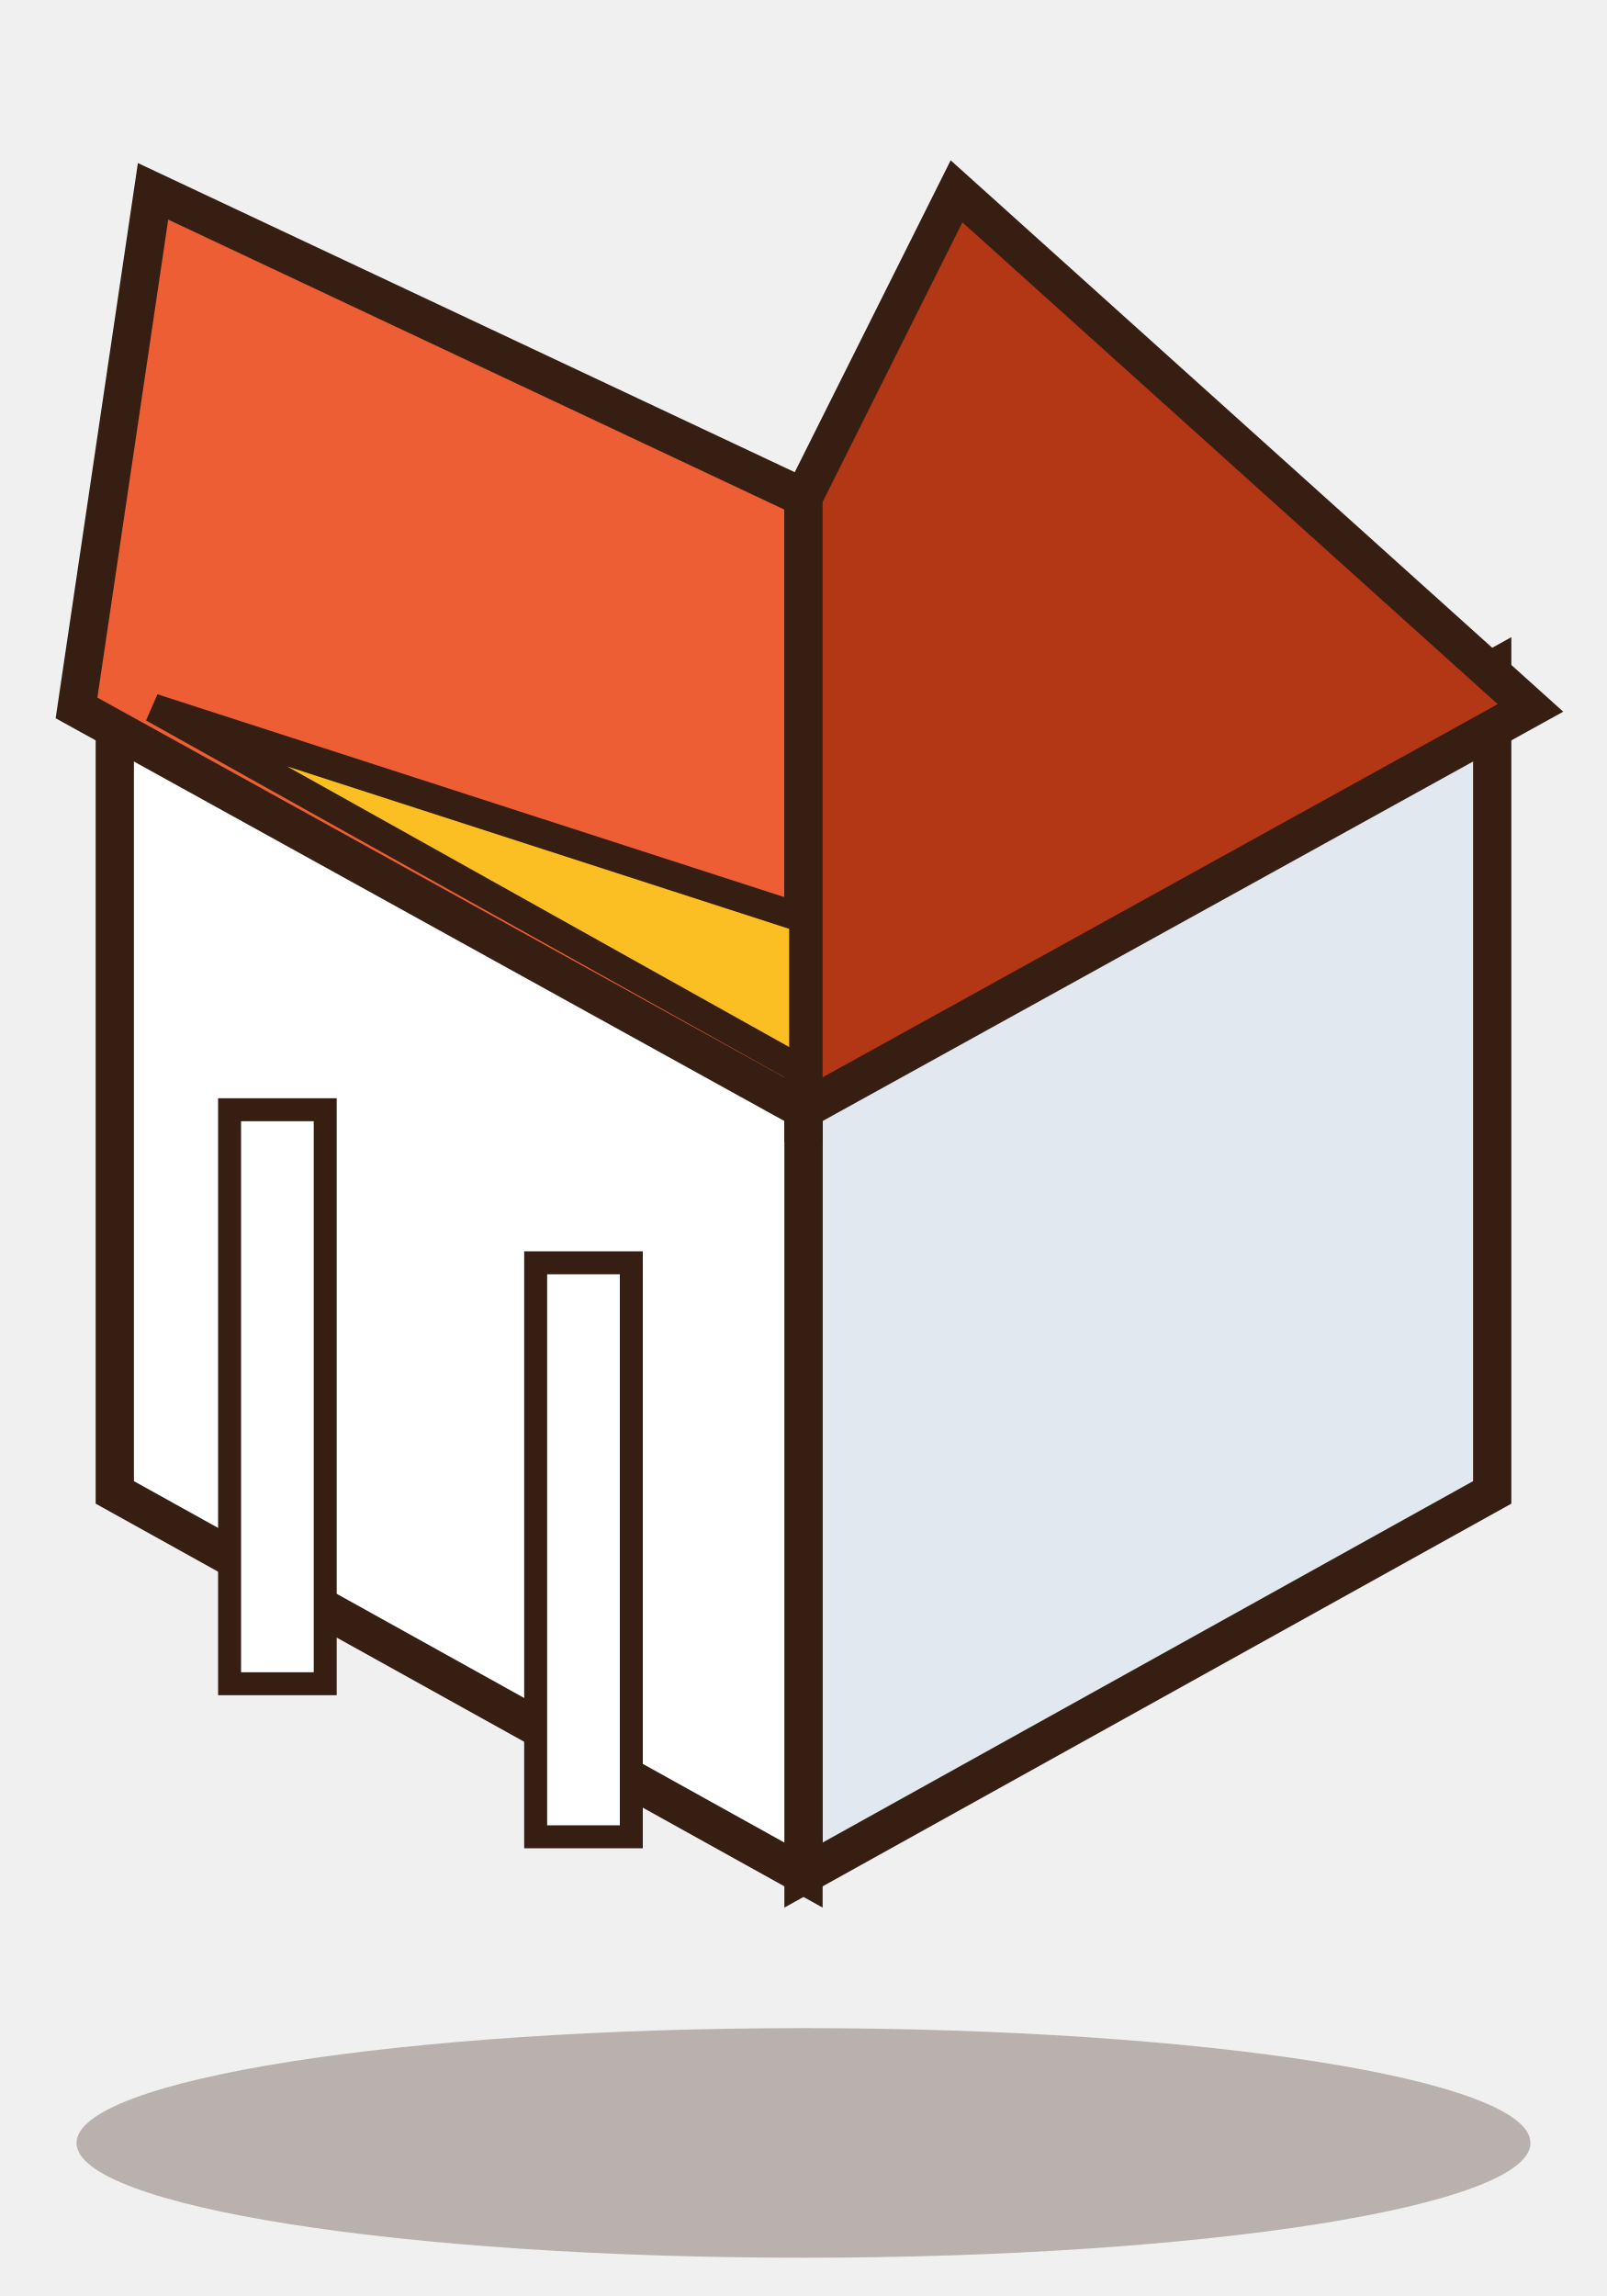
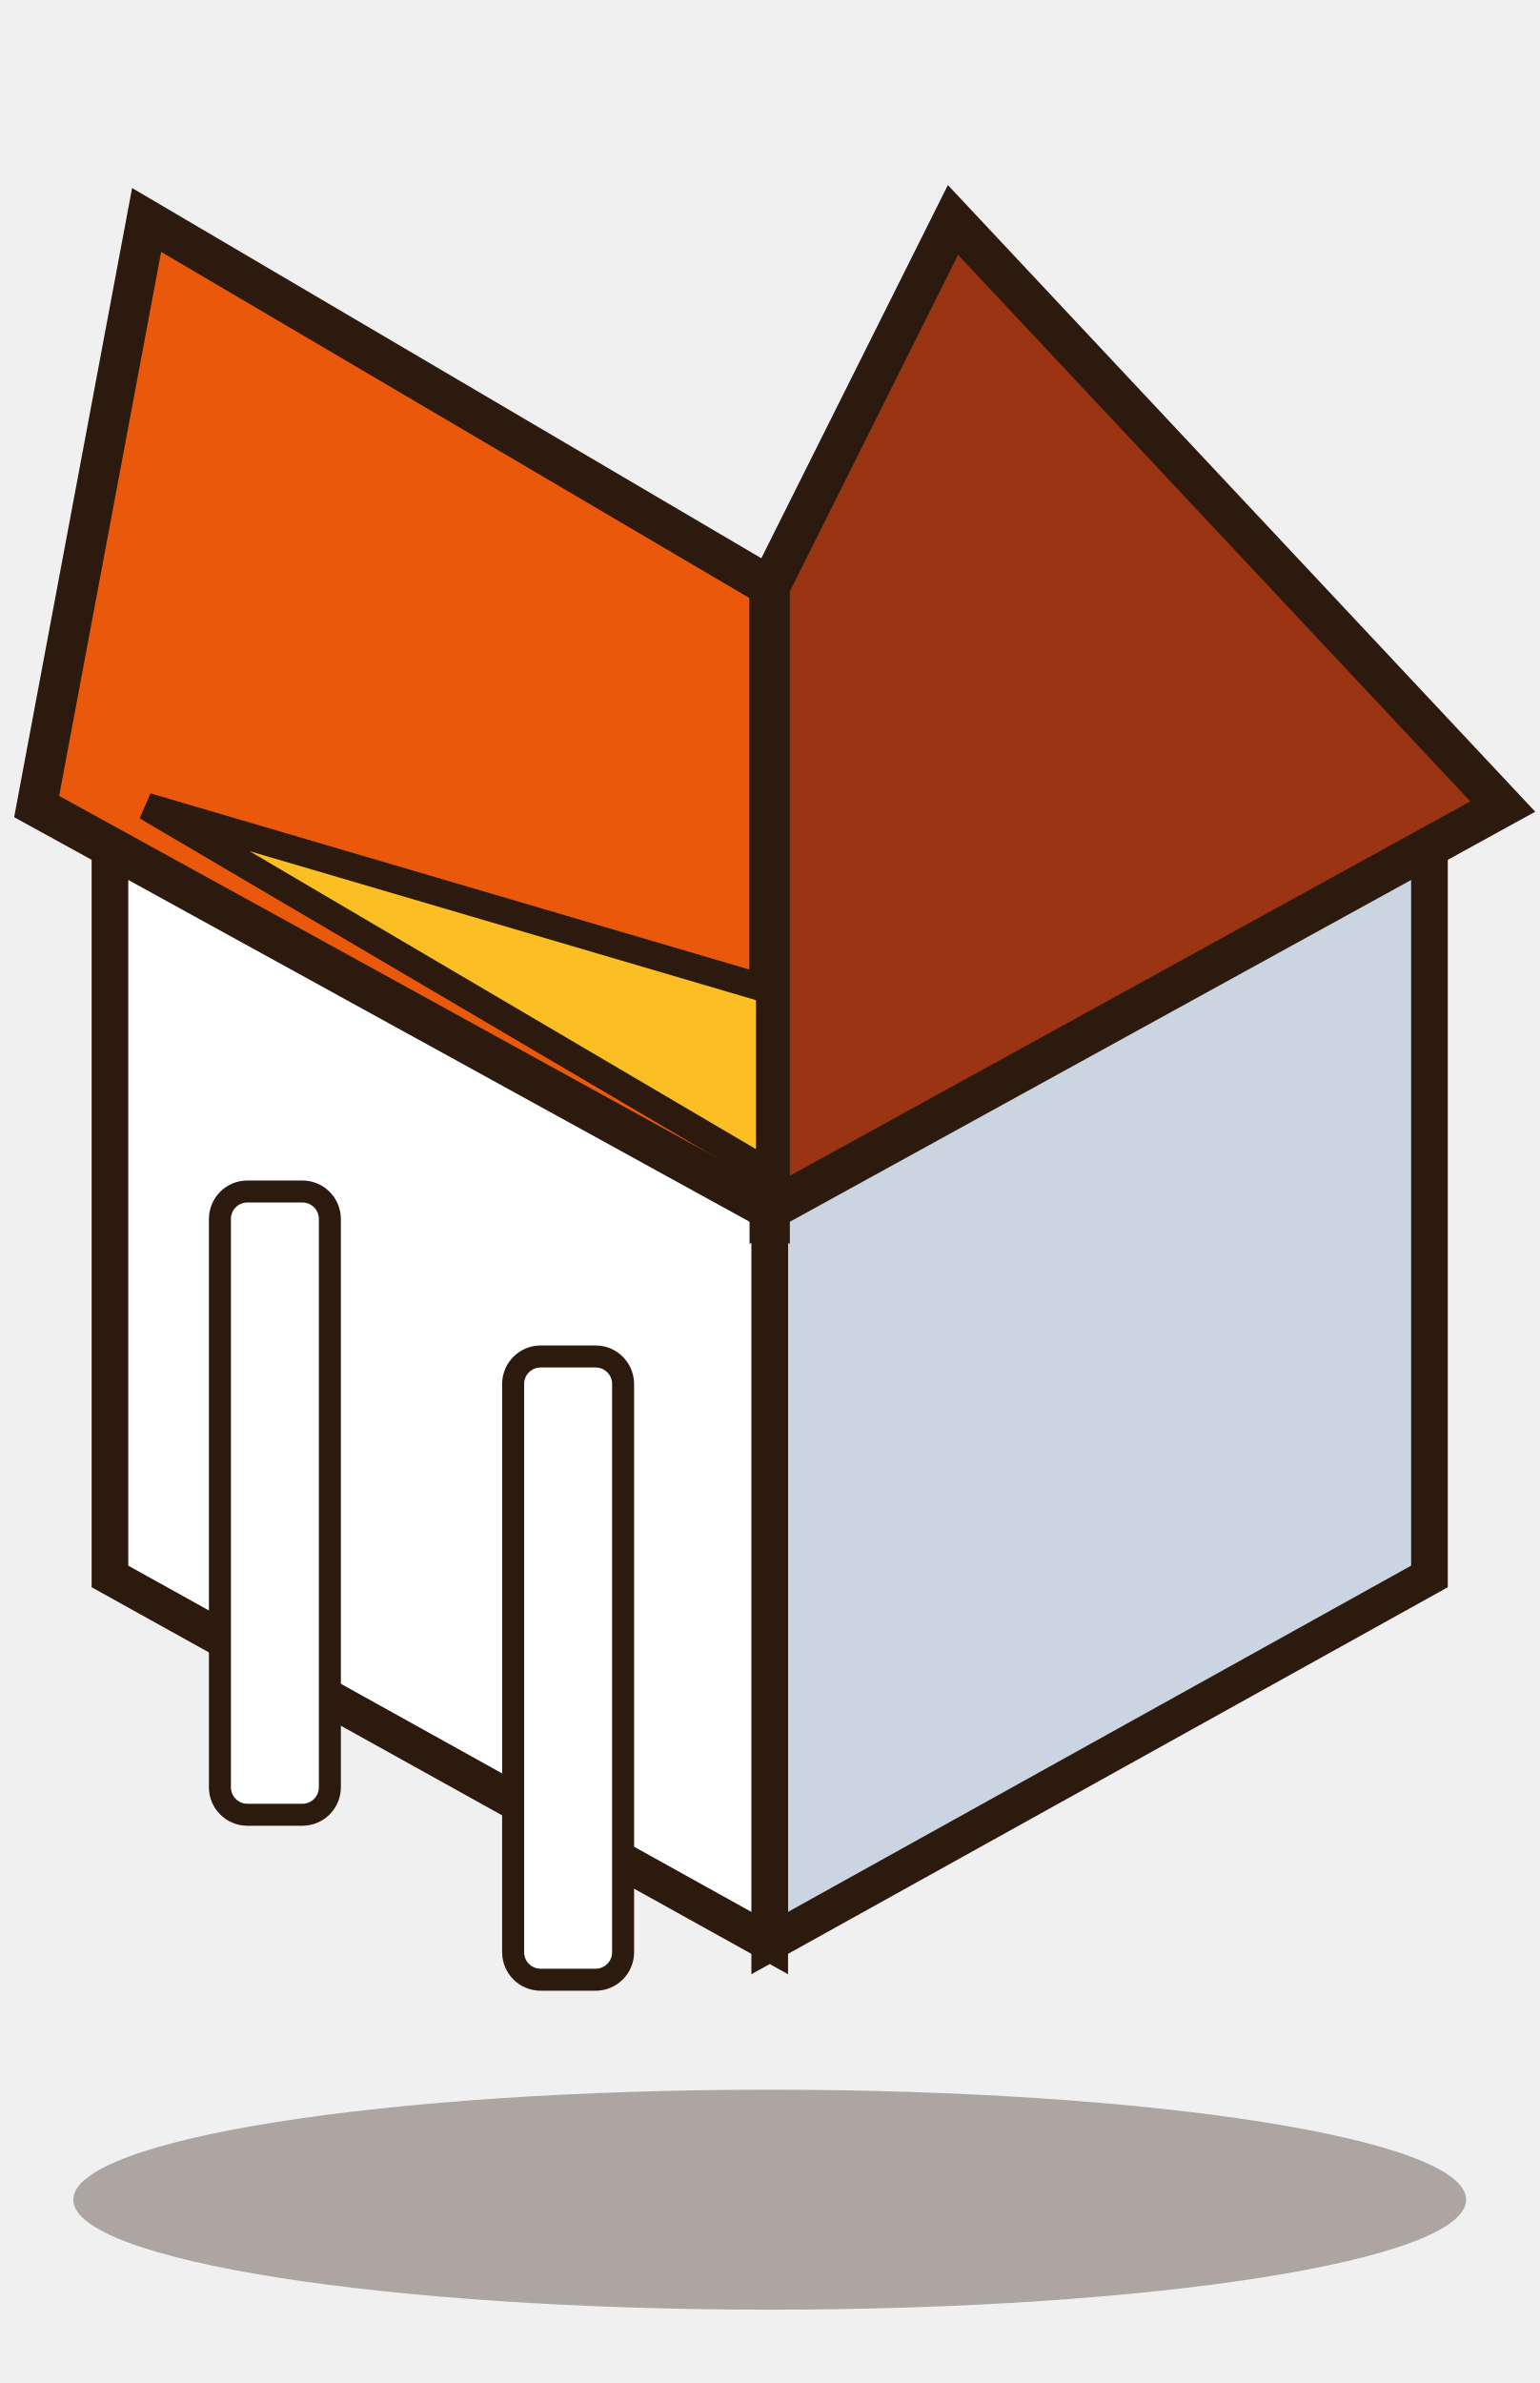
- <svg xmlns="http://www.w3.org/2000/svg" viewBox="0 0 84 120" width="84" height="120">
-   <ellipse cx="42" cy="112" rx="38" ry="6" fill="#361F12" opacity="0.3" />
-   <polygon points="42,98 78,78 78,35 42,55" fill="#E2E8F0" stroke="#361F12" stroke-width="2" />
-   <polygon points="6,78 42,98 42,55 6,35" fill="#FFFFFF" stroke="#361F12" stroke-width="2" />
-   <rect x="12" y="58" width="5" height="30" fill="#FFFFFF" stroke="#361F12" stroke-width="1.2" />
-   <rect x="28" y="66" width="5" height="30" fill="#FFFFFF" stroke="#361F12" stroke-width="1.2" />
-   <polygon points="4,37 42,58 42,26 8,10" fill="#ED5E34" stroke="#361F12" stroke-width="2" />
-   <polygon points="42,58 80,37 50,10 42,26" fill="#B33714" stroke="#361F12" stroke-width="2" />
-   <polygon points="8,37 42,56 42,48" fill="#FBBF24" stroke="#361F12" stroke-width="1.5" />
+ <svg xmlns="http://www.w3.org/2000/svg" viewBox="0 0 84 130" width="84" height="130">
+   <ellipse cx="42" cy="120" rx="38" ry="6" fill="#2D1A0E" opacity="0.35" />
+   <polygon points="42,106 78,86 78,42 42,62" fill="#CBD5E1" stroke="#2D1A0E" stroke-width="2" />
+   <polygon points="6,86 42,106 42,62 6,42" fill="#FFFFFF" stroke="#2D1A0E" stroke-width="2" />
+   <rect x="12" y="65" width="6" height="34" fill="#FFFFFF" stroke="#2D1A0E" stroke-width="1.2" rx="1.5" />
+   <rect x="28" y="74" width="6" height="34" fill="#FFFFFF" stroke="#2D1A0E" stroke-width="1.2" rx="1.5" />
+   <polygon points="2,44 42,66 42,32 8,12" fill="#EA580C" stroke="#2D1A0E" stroke-width="2.2" />
+   <polygon points="42,66 82,44 52,12 42,32" fill="#9A3412" stroke="#2D1A0E" stroke-width="2.2" />
+   <polygon points="8,44 42,64 42,54" fill="#FBBF24" stroke="#2D1A0E" stroke-width="1.5" />
</svg>
